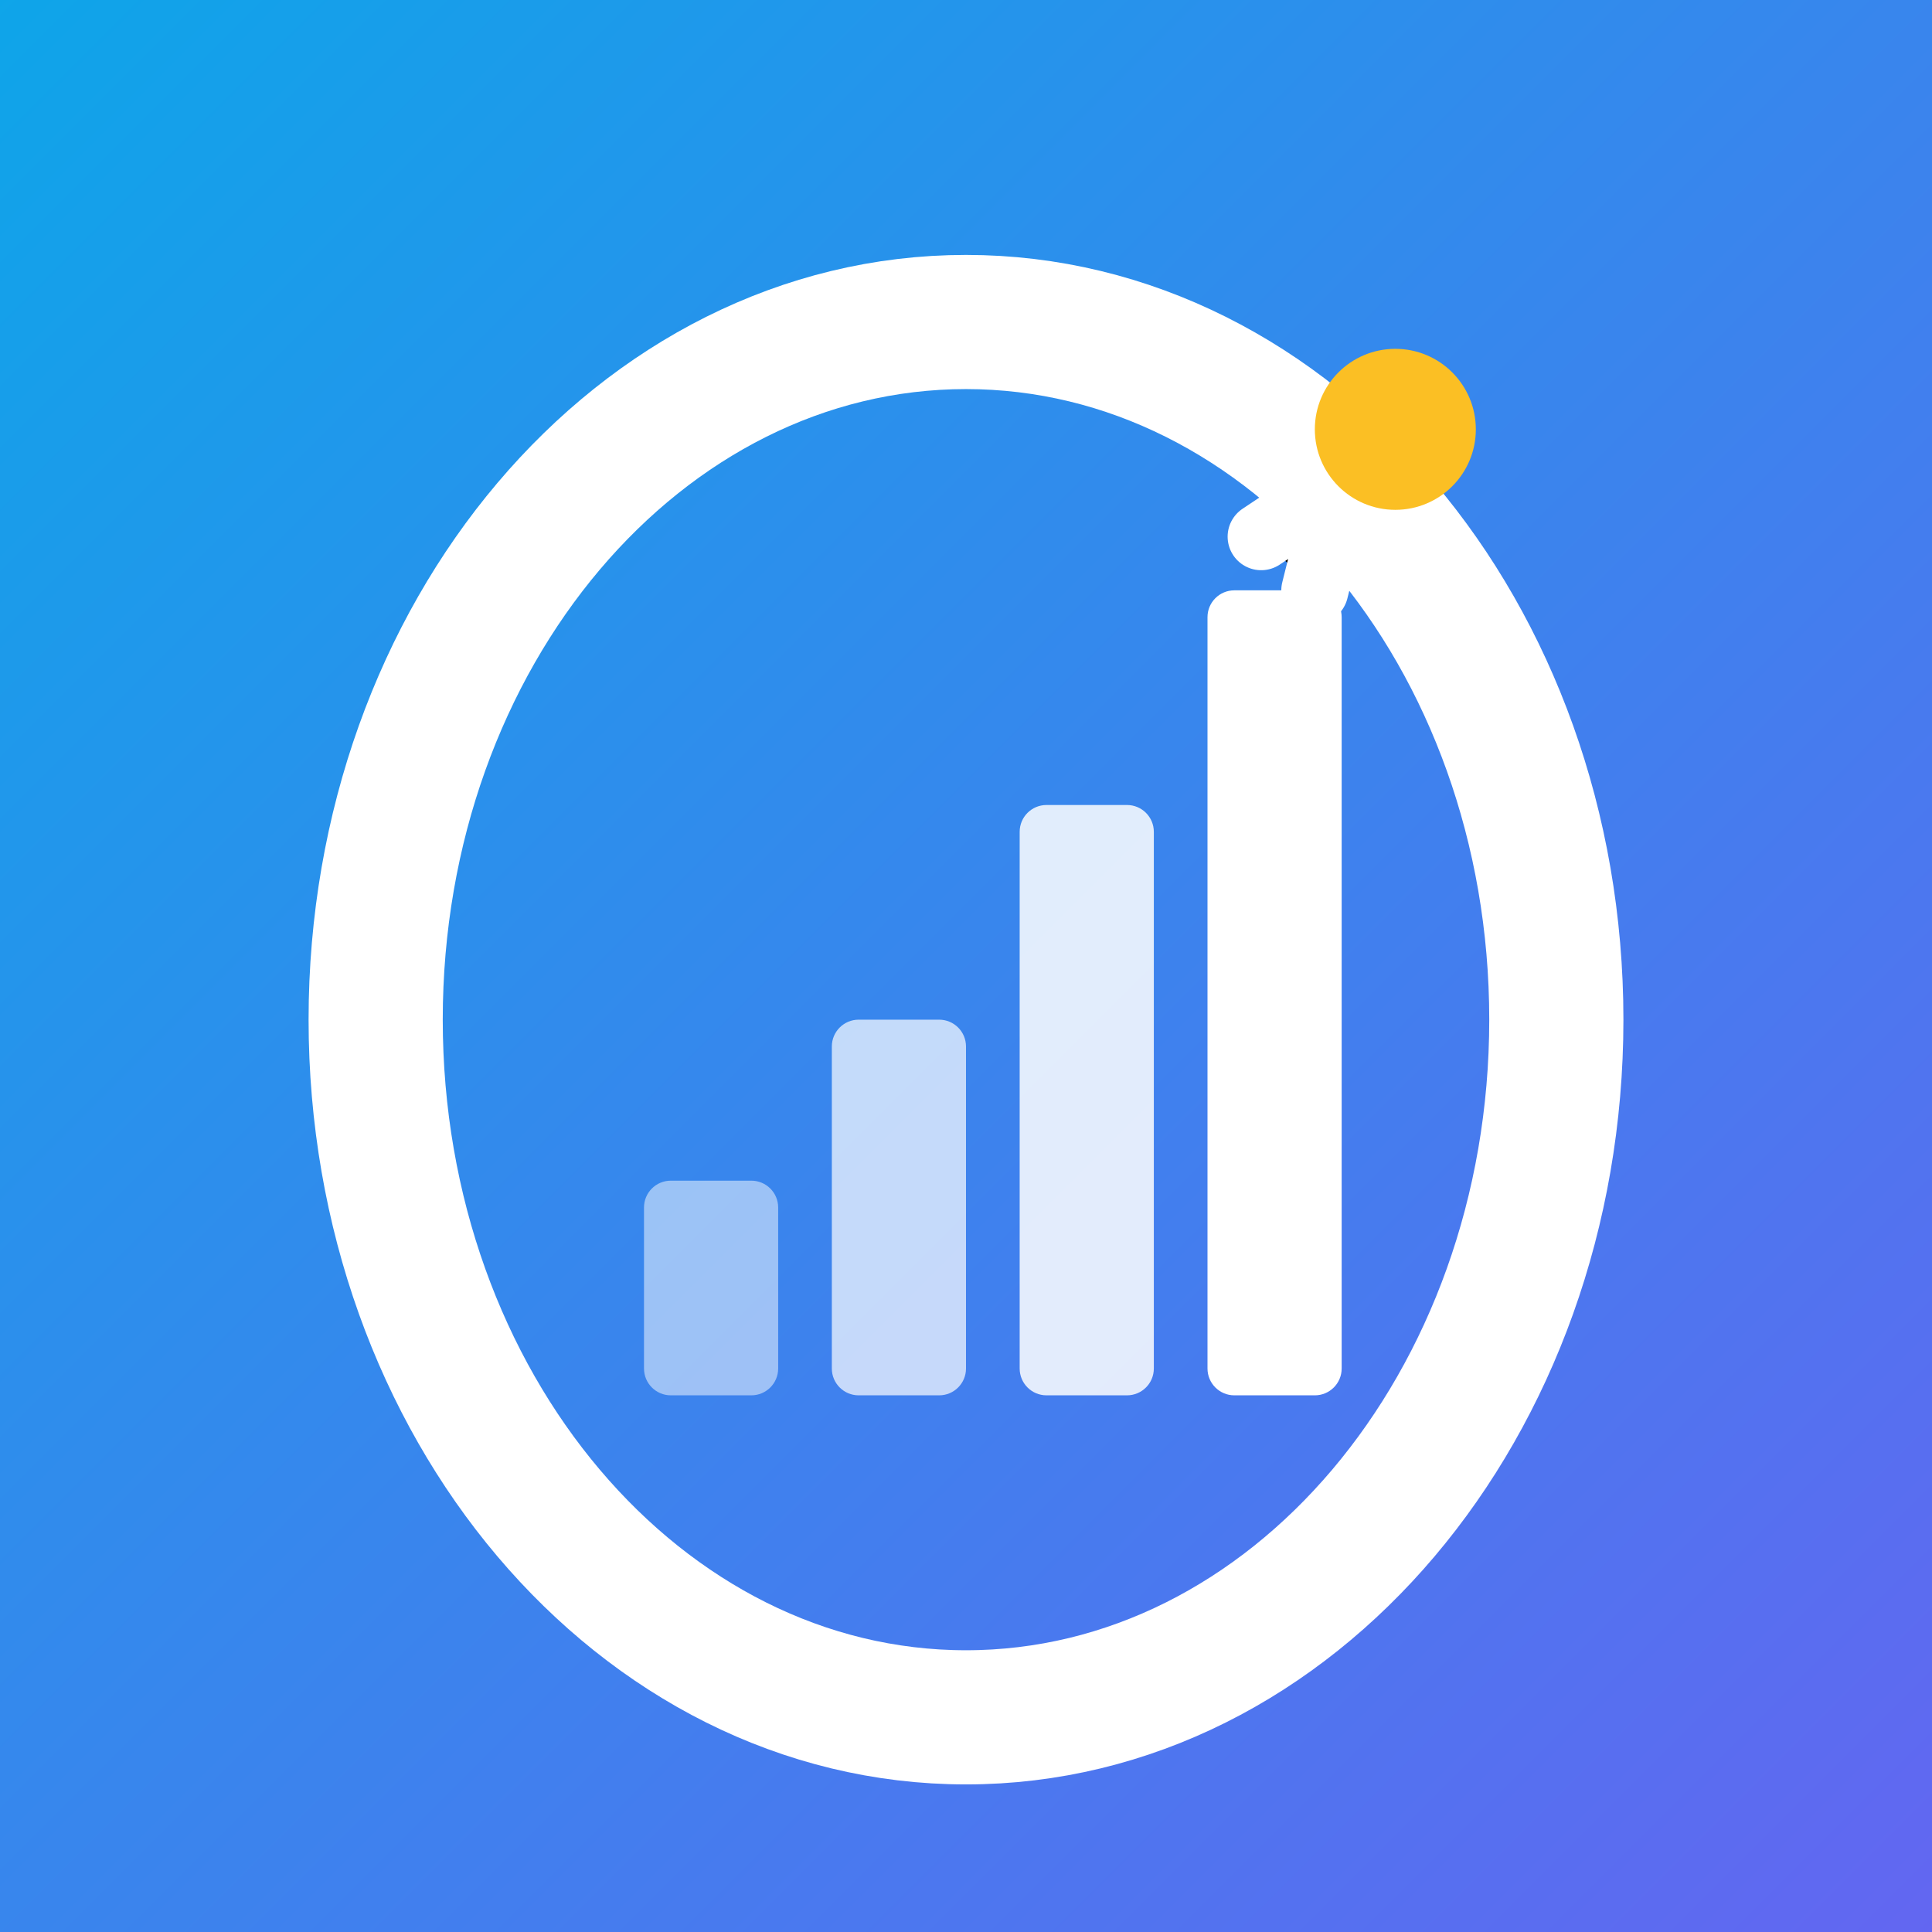
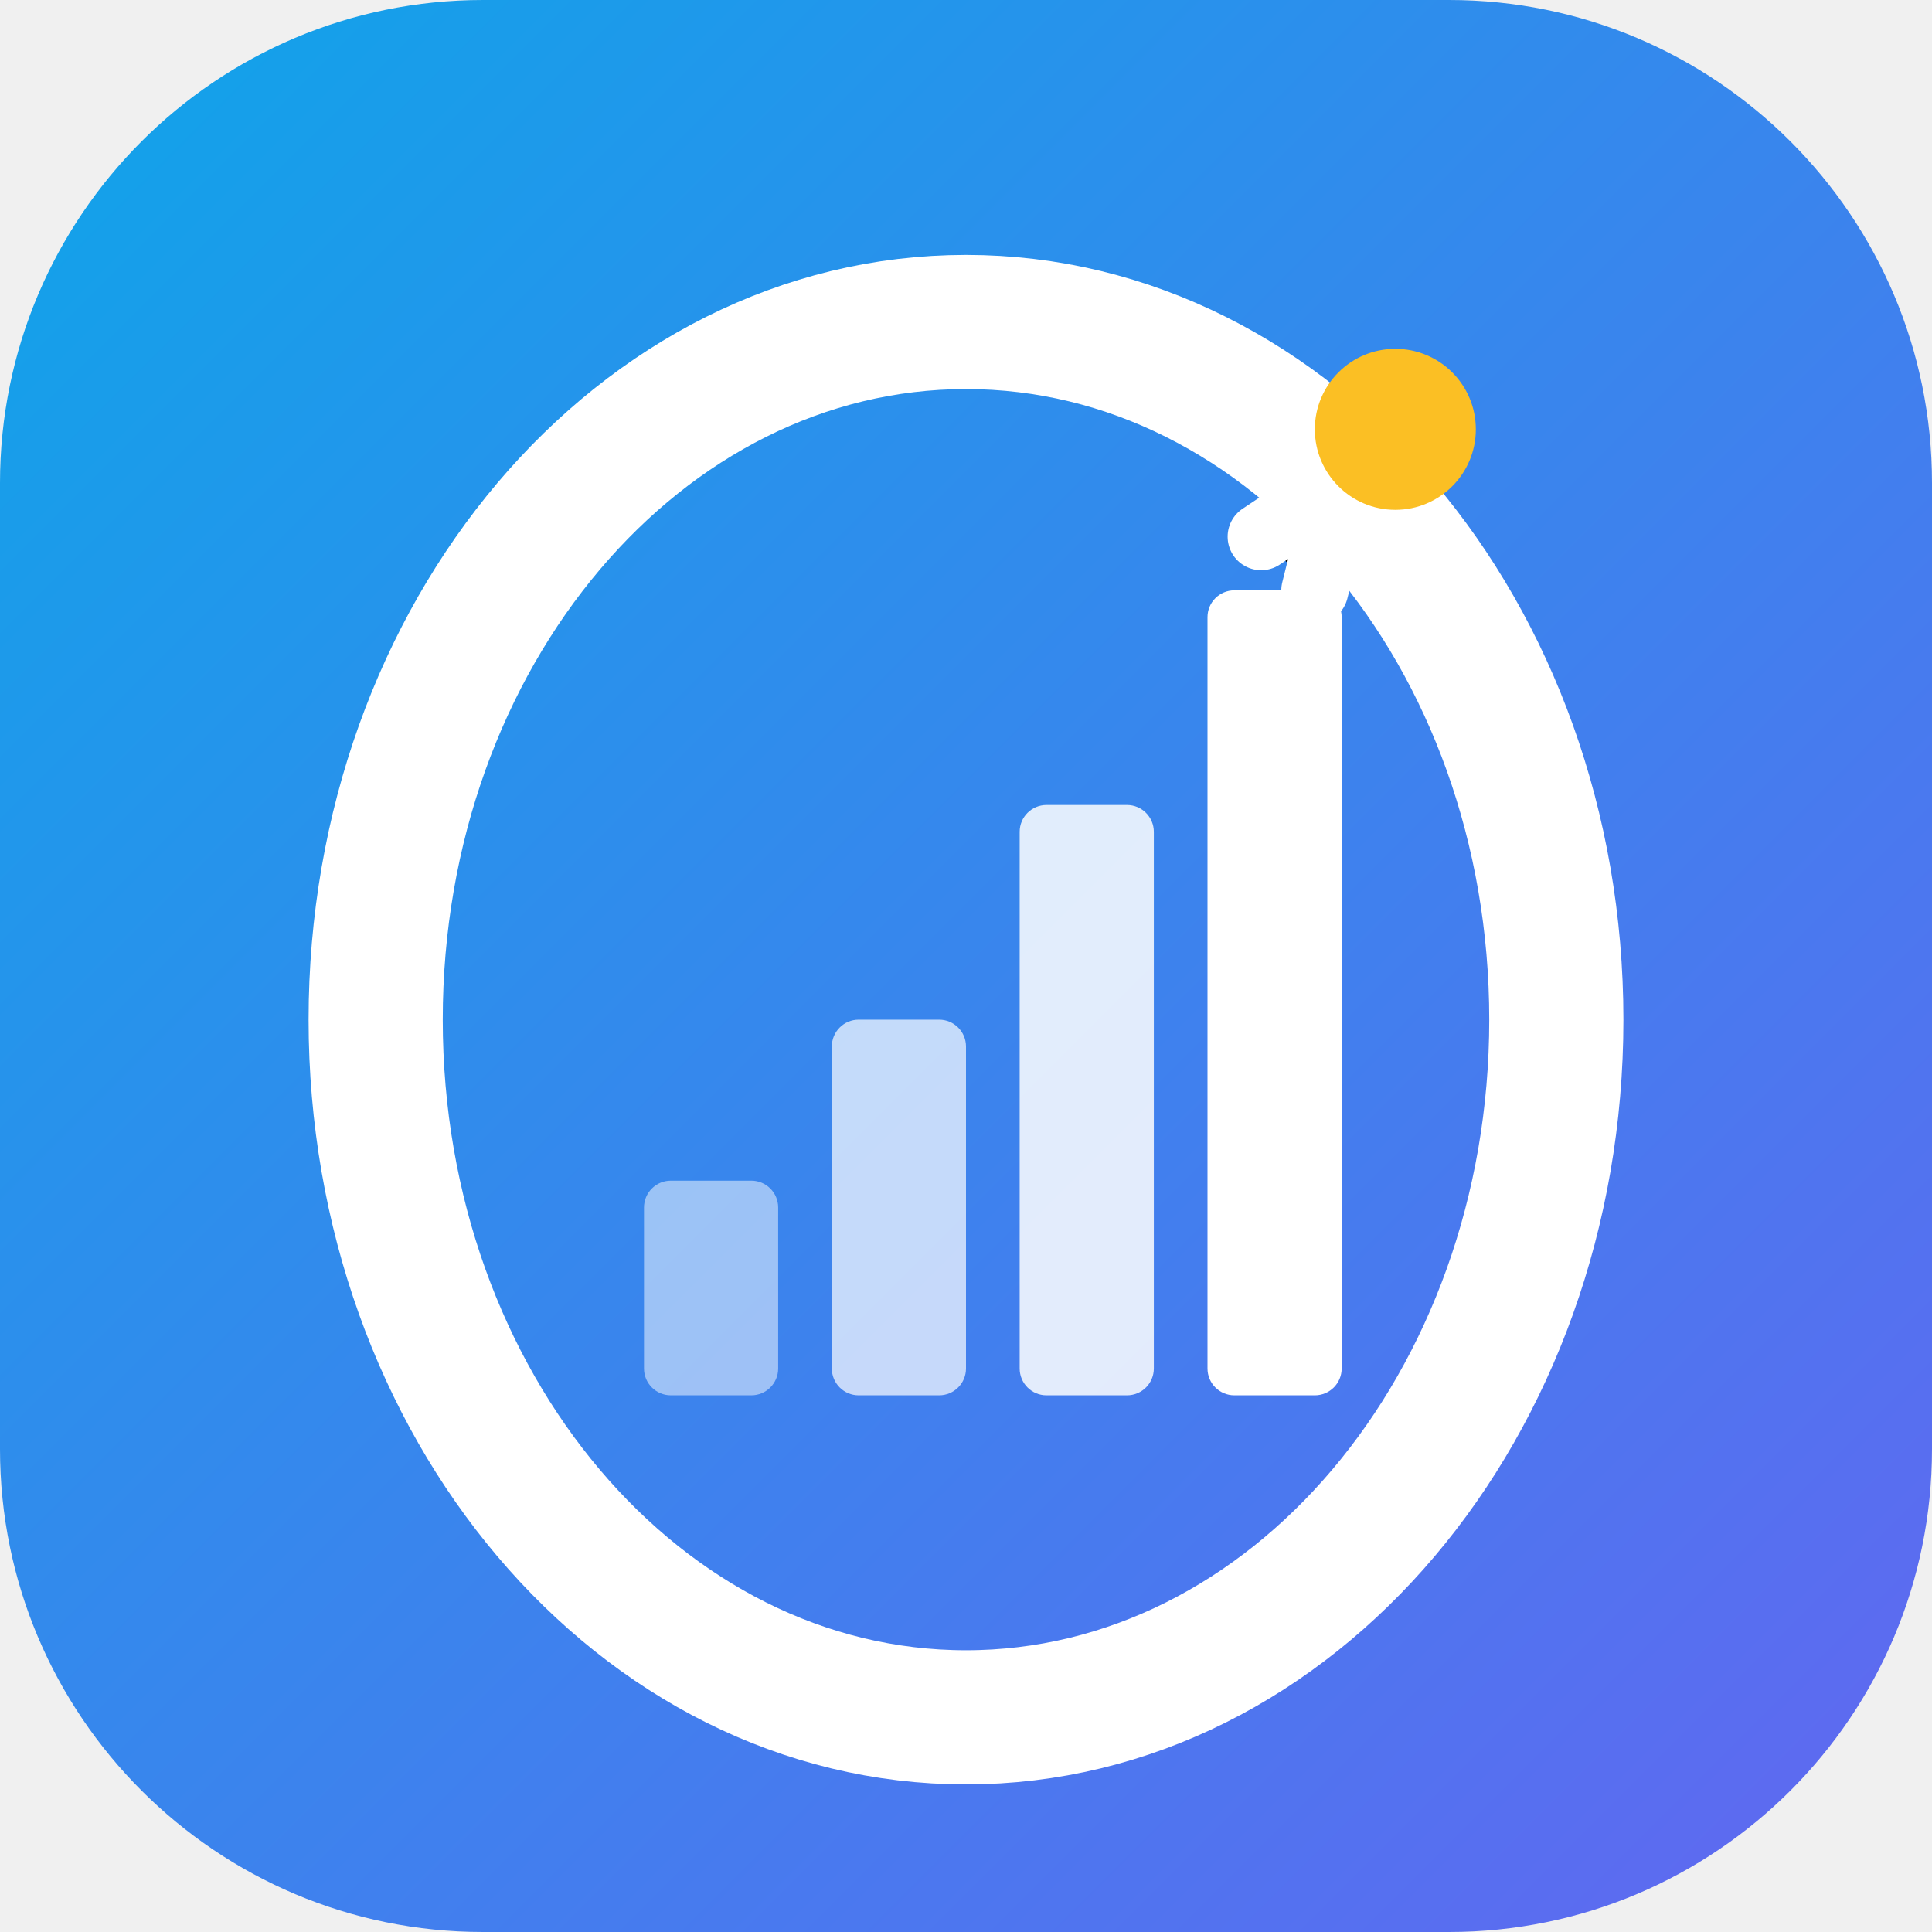
<svg xmlns="http://www.w3.org/2000/svg" viewBox="0 0 72 72" width="72" height="72">
  <defs>
    <linearGradient id="grad-icon" x1="0%" y1="0%" x2="100%" y2="100%">
      <stop offset="0%" stop-color="#0ea5e9" />
      <stop offset="100%" stop-color="#6366f1" />
    </linearGradient>
  </defs>
-   <rect width="72" height="72" fill="url(#grad-icon)" />
+   <rect width="72" height="72" rx="18" fill="url(#grad-icon)" />
  <ellipse cx="36" cy="38" rx="22" ry="26" stroke="white" stroke-width="5" fill="none" />
  <rect x="24" y="44" width="5" height="8" rx="1" fill="white" opacity="0.5" />
  <rect x="31" y="38" width="5" height="14" rx="1" fill="white" opacity="0.7" />
  <rect x="38" y="30" width="5" height="22" rx="1" fill="white" opacity="0.85" />
  <rect x="45" y="22" width="5" height="30" rx="1" fill="white" />
  <path d="M47 20L50 18L49 22" stroke="white" stroke-width="2.5" stroke-linecap="round" stroke-linejoin="round" />
  <circle cx="52" cy="16" r="3" fill="#fbbf24" />
</svg>
